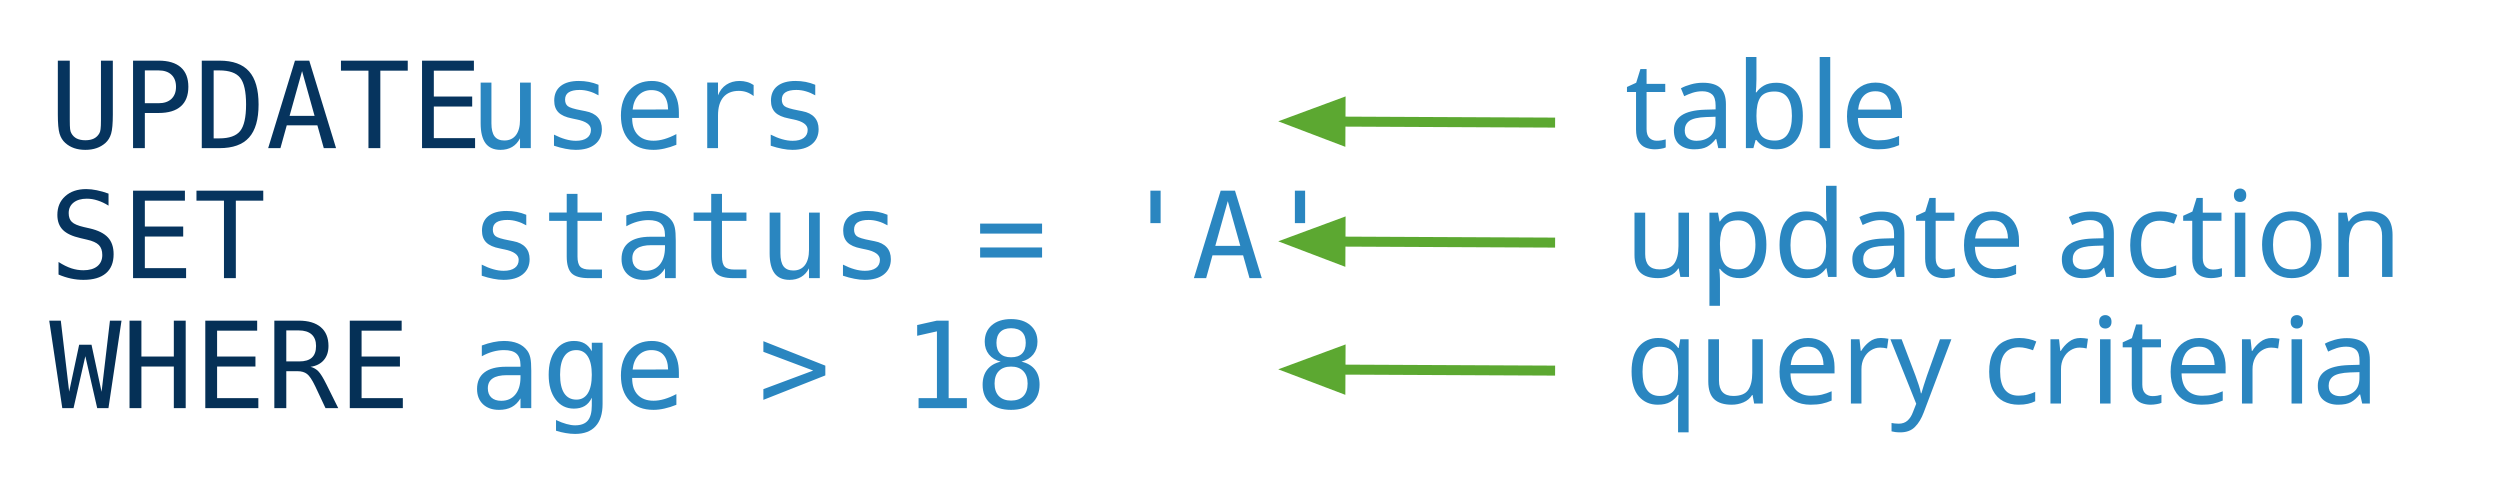
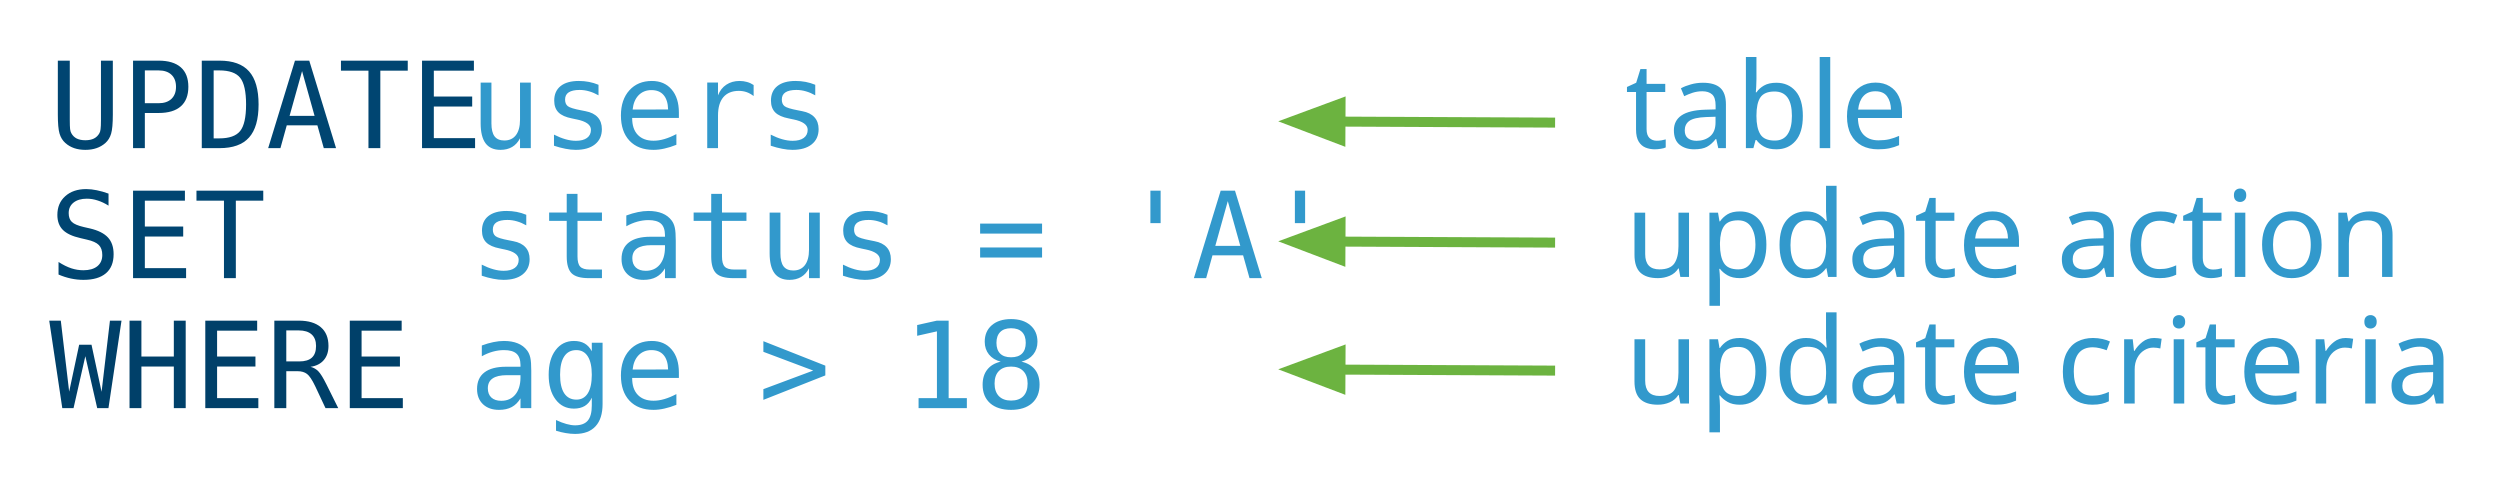
<svg xmlns="http://www.w3.org/2000/svg" version="1.1" x="0px" y="0px" width="500" height="100" viewBox="0, 0, 500, 100">
  <g id="Layer 1">
    <text transform="matrix(1, 0, 0, 1, 127.82, 51)">
-       <tspan x="-117.973" y="-21.371" font-family="Inconsolata" font-size="24" fill="#06345E">UPDATE</tspan>
-       <tspan x="-45.973" y="-21.371" font-family="Inconsolata" font-size="24" fill="#D33907"> </tspan>
-       <tspan x="-33.973" y="-21.371" font-family="Inconsolata" font-size="24" fill="#2A86C0">users </tspan>
-       <tspan x="-117.973" y="4.629" font-family="Inconsolata" font-size="24" fill="#06345E">SET</tspan>
-       <tspan x="-81.973" y="4.629" font-family="Inconsolata" font-size="24" fill="#D33907">    </tspan>
-       <tspan x="-33.973" y="4.629" font-family="Inconsolata" font-size="24" fill="#2A86C0">status = 'A' </tspan>
-       <tspan x="-117.973" y="30.629" font-family="Inconsolata" font-size="24" fill="#053056">WHERE</tspan>
-       <tspan x="-57.973" y="30.629" font-family="Inconsolata" font-size="24" fill="#D33907">  </tspan>
-       <tspan x="-33.973" y="30.629" font-family="Inconsolata" font-size="24" fill="#2A86C0">age &gt; 18</tspan>
+       <tspan x="-117.973" y="-21.371" font-family="Inconsolata" font-size="24" fill="#004571">UPDATE</tspan>
+       <tspan x="-45.973" y="-21.371" font-family="Inconsolata" font-size="24" fill="#DD4F01"> </tspan>
+       <tspan x="-33.973" y="-21.371" font-family="Inconsolata" font-size="24" fill="#3299CC">users </tspan>
+       <tspan x="-117.973" y="4.629" font-family="Inconsolata" font-size="24" fill="#004571">SET</tspan>
+       <tspan x="-81.973" y="4.629" font-family="Inconsolata" font-size="24" fill="#DD4F01">    </tspan>
+       <tspan x="-33.973" y="4.629" font-family="Inconsolata" font-size="24" fill="#3299CC">status = 'A' </tspan>
+       <tspan x="-117.973" y="30.629" font-family="Inconsolata" font-size="24" fill="#004069">WHERE</tspan>
+       <tspan x="-57.973" y="30.629" font-family="Inconsolata" font-size="24" fill="#DD4F01">  </tspan>
+       <tspan x="-33.973" y="30.629" font-family="Inconsolata" font-size="24" fill="#3299CC">age &gt; 18</tspan>
    </text>
    <g>
      <g>
-         <path d="M311.02,24.52 L268.093,24.32" fill-opacity="0" stroke="#5CA831" stroke-width="2" />
-         <path d="M268.11,20.72 L258.493,24.276 L268.076,27.92 z" fill="#5CA831" fill-opacity="1" stroke="#5CA831" stroke-width="2" stroke-opacity="1" />
+         <path d="M311.02,24.52 L268.093,24.32" fill-opacity="0" stroke="#6CB340" stroke-width="2" />
+         <path d="M268.11,20.72 L258.493,24.276 L268.076,27.92 z" fill="#6CB340" fill-opacity="1" stroke="#6CB340" stroke-width="2" stroke-opacity="1" />
      </g>
      <text transform="matrix(1, 0, 0, 1, 374.961, 22.129)">
-         <tspan x="-49.957" y="7.5" font-family="GillSans" font-size="24" fill="#2A86C0">table</tspan>
+         <tspan x="-49.957" y="7.5" font-family="GillSans" font-size="24" fill="#3299CC">table</tspan>
      </text>
    </g>
    <g>
-       <path d="M311.02,48.52 L268.093,48.32" fill-opacity="0" stroke="#5CA831" stroke-width="2" />
-       <path d="M268.11,44.72 L258.493,48.276 L268.076,51.92 z" fill="#5CA831" fill-opacity="1" stroke="#5CA831" stroke-width="2" stroke-opacity="1" />
+       <path d="M311.02,48.52 L268.093,48.32" fill-opacity="0" stroke="#6CB340" stroke-width="2" />
+       <path d="M268.11,44.72 L258.493,48.276 L268.076,51.92 z" fill="#6CB340" fill-opacity="1" stroke="#6CB340" stroke-width="2" stroke-opacity="1" />
    </g>
    <text transform="matrix(1, 0, 0, 1, 401.002, 49.682)">
-       <tspan x="-75.998" y="5.711" font-family="GillSans" font-size="24" fill="#2A86C0">update action</tspan>
+       <tspan x="-75.998" y="5.711" font-family="GillSans" font-size="24" fill="#3299CC">update action</tspan>
    </text>
    <g>
-       <path d="M311.02,74.121 L268.093,73.922" fill-opacity="0" stroke="#5CA831" stroke-width="2" />
-       <path d="M268.11,70.322 L258.493,73.877 L268.076,77.522 z" fill="#5CA831" fill-opacity="1" stroke="#5CA831" stroke-width="2" stroke-opacity="1" />
+       <path d="M311.02,74.121 L268.093,73.922" fill-opacity="0" stroke="#6CB340" stroke-width="2" />
+       <path d="M268.11,70.322 L258.493,73.877 L268.076,77.522 z" fill="#6CB340" fill-opacity="1" stroke="#6CB340" stroke-width="2" stroke-opacity="1" />
    </g>
    <text transform="matrix(1, 0, 0, 1, 406.258, 73.207)">
-       <tspan x="-81.254" y="7.5" font-family="GillSans" font-size="24" fill="#2A86C0">query criteria</tspan>
+       <tspan x="-81.254" y="7.5" font-family="GillSans" font-size="24" fill="#3299CC">update criteria</tspan>
    </text>
  </g>
  <defs />
</svg>
